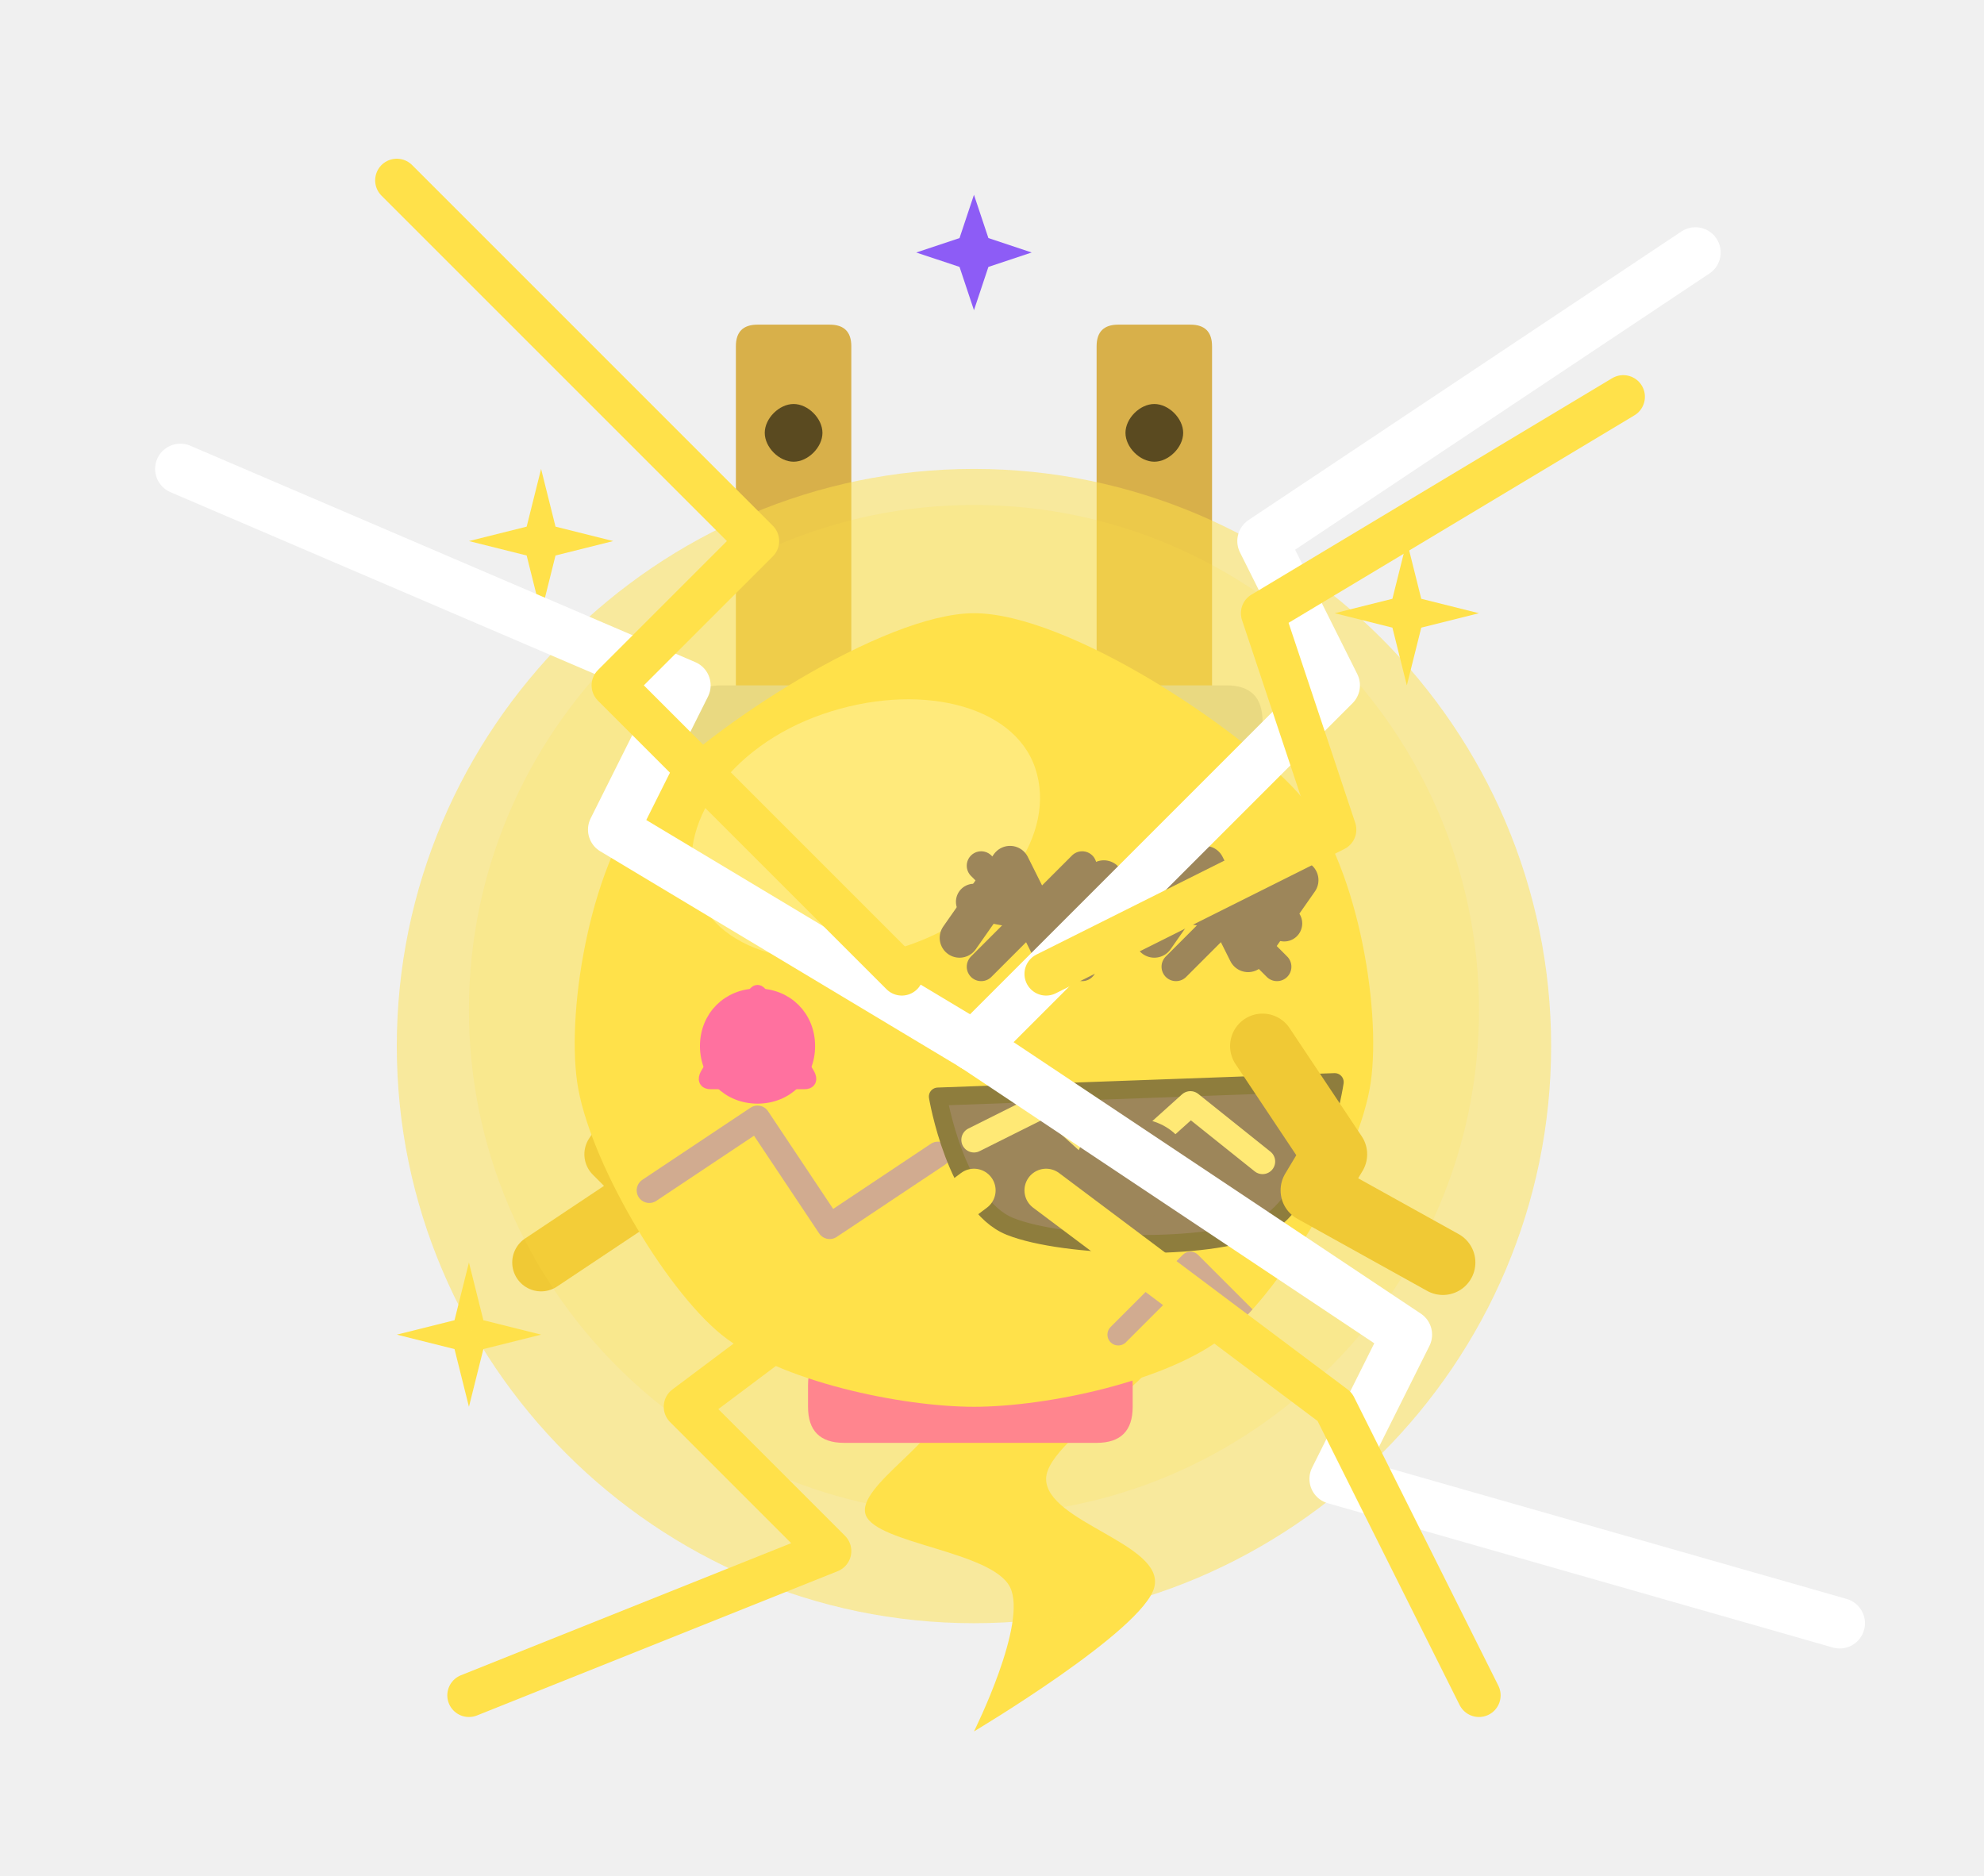
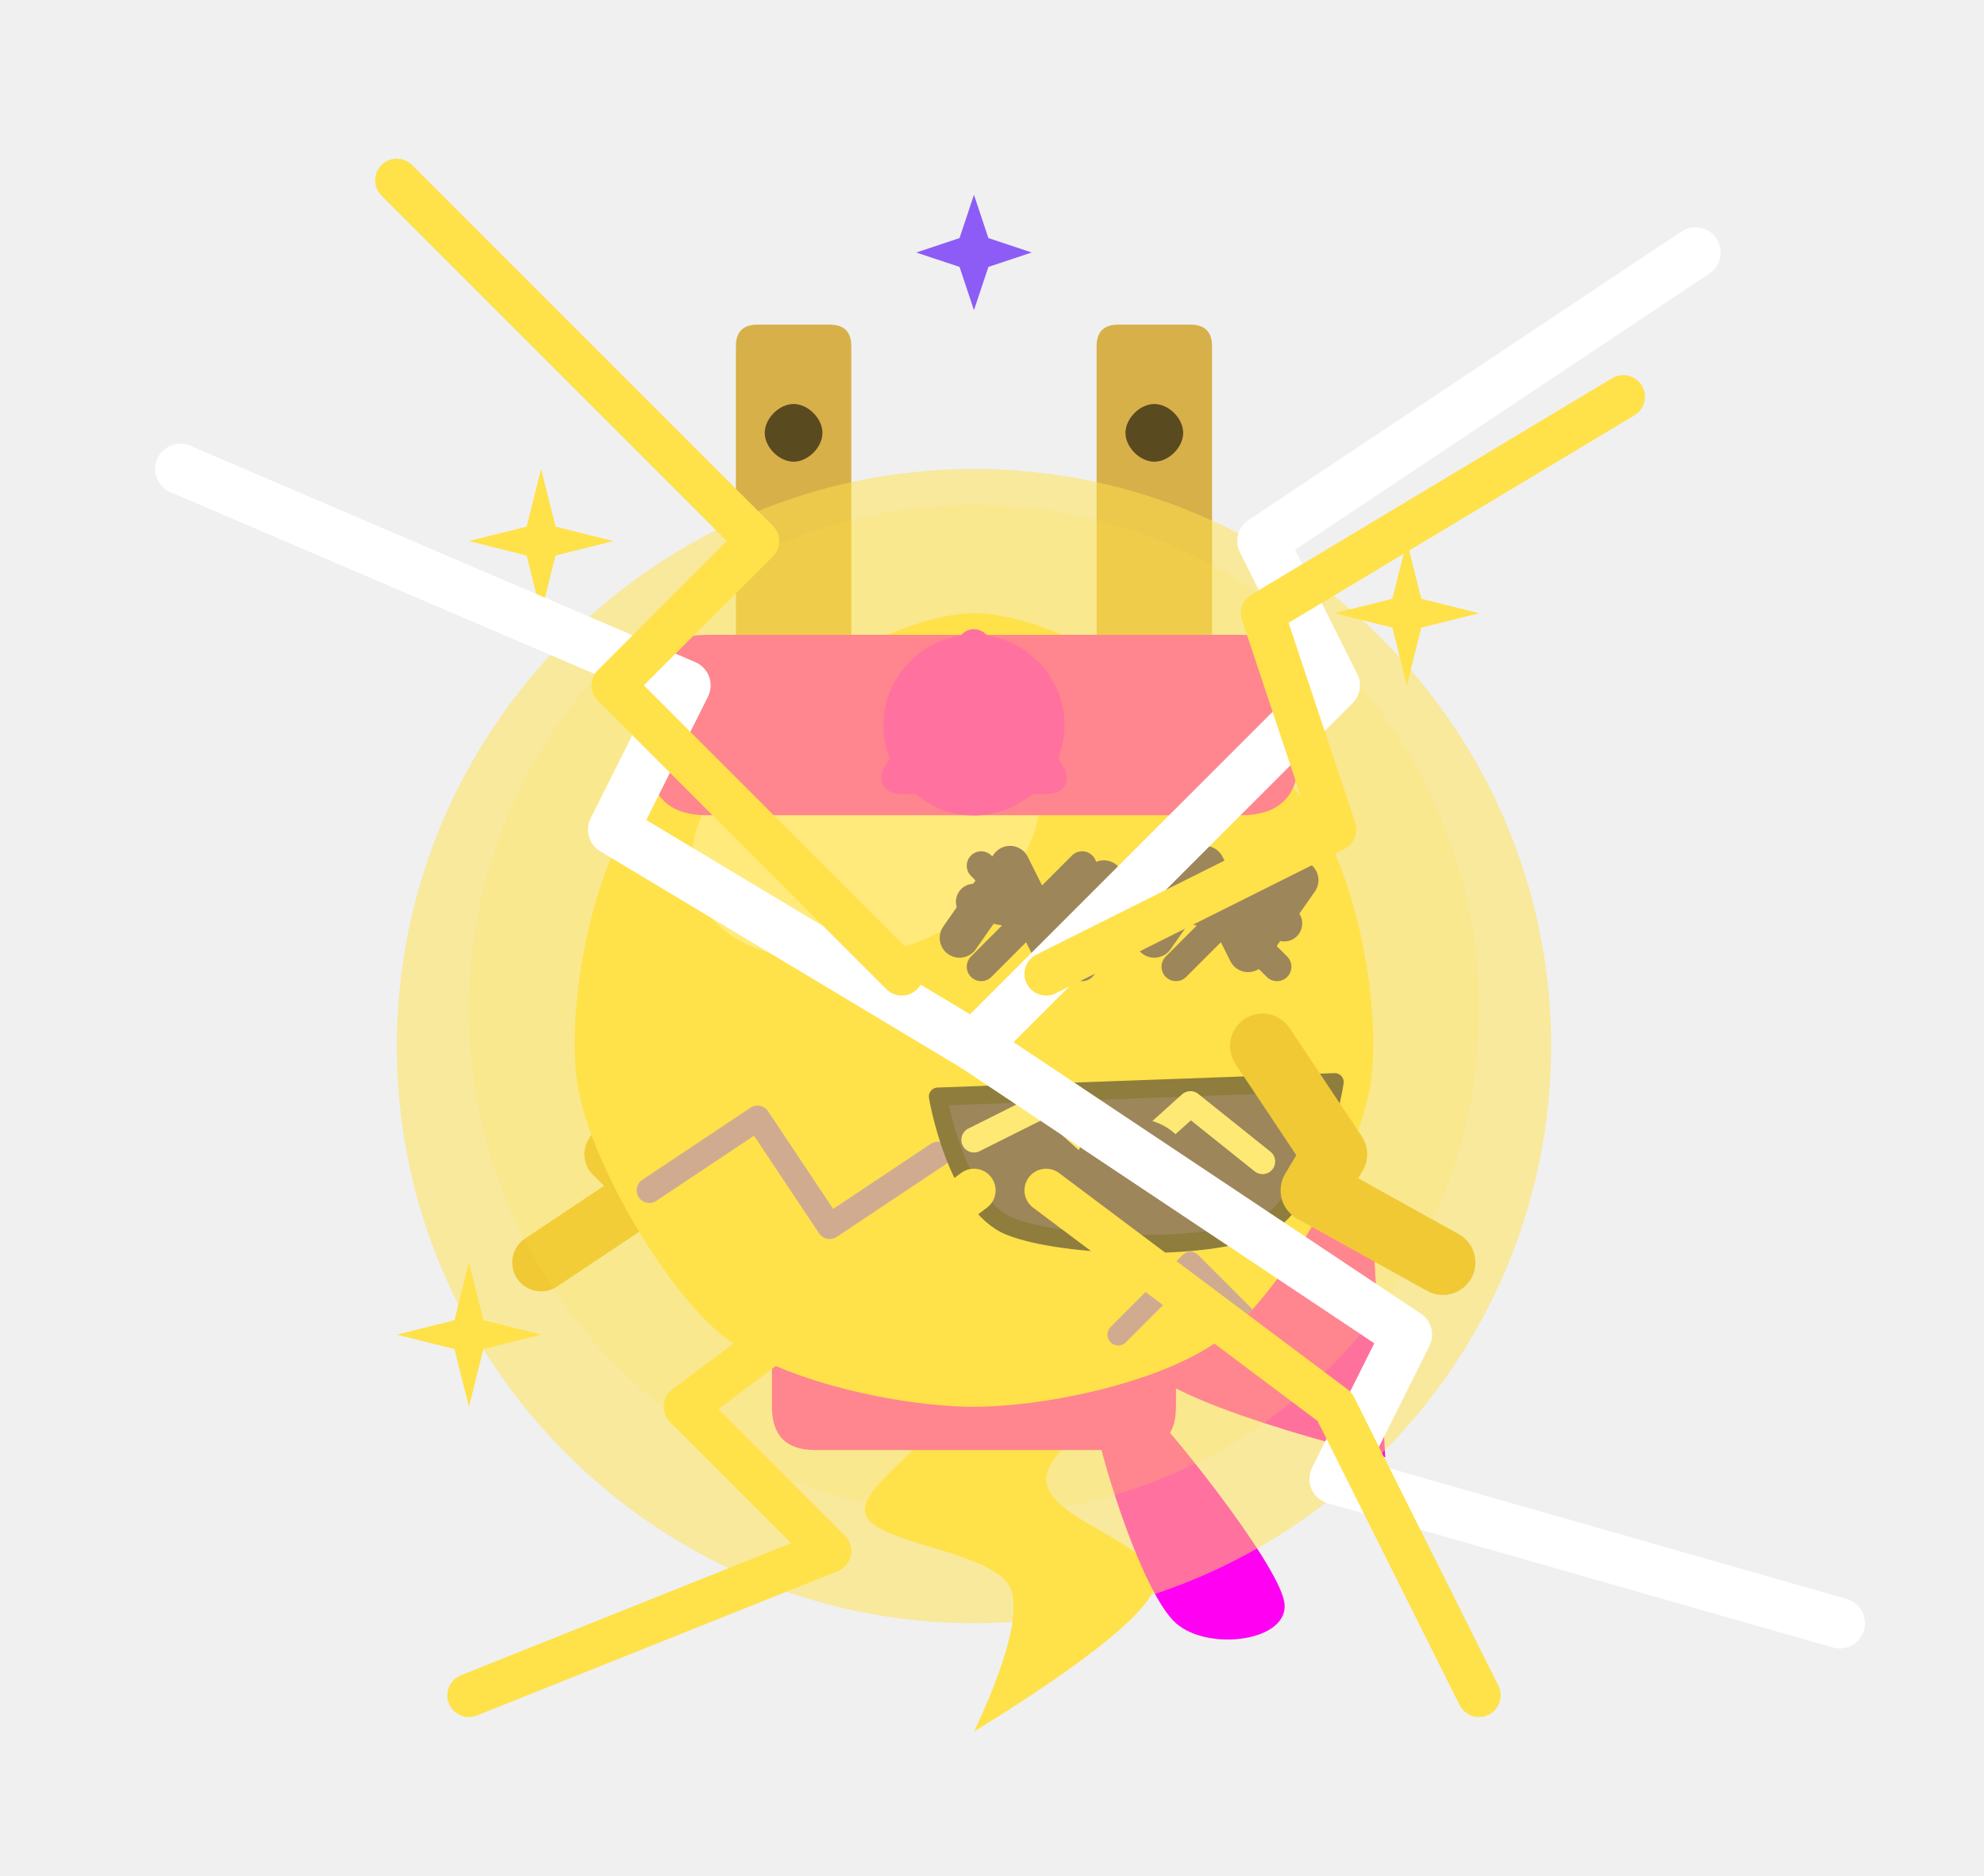
<svg xmlns="http://www.w3.org/2000/svg" viewBox="-27 -49 55 52" width="165" height="156" data-character="electro-spirit" data-mu="50" data-rig="hover">
  <defs>
    <clipPath id="electro-spirit-c1">
      <path d="M0 -32C2.6 -32 7.4 -28.8 9 -27C10.6 -25.2 11.3 -21.1 11 -19C10.7 -16.9 8.6 -13.3 7 -12C5.4 -10.7 2 -10 0 -10C-2 -10 -5.4 -10.7 -7 -12C-8.6 -13.3 -10.7 -16.9 -11 -19C-11.3 -21.1 -10.6 -25.2 -9 -27C-7.4 -28.8 -2.5 -32 0 -32Z" />
    </clipPath>
    <clipPath id="electro-spirit-c2">
      <path d="M-1 -18.6L10 -19C10 -19 9.5 -15.7 8 -15C6.5 -14.3 2.5 -14.4 1 -15C-0.5 -15.6 -1 -18.6 -1 -18.6Z" />
    </clipPath>
  </defs>
  <g data-part="tail" data-bone="trail" data-z="4" data-zb="40" data-state="idle,walk,attack,hit,spawn,stun,sleep,charge,ability,spawnUnit,whole" data-bb="-6.8 -13.5 13.8 13.3">
    <path d="M-5 -12C-4 -12.3 3.8 -12.7 5 -12C6.2 -11.3 2 -9.2 2 -8C2 -6.8 5.3 -6.2 5 -5C4.7 -3.8 0 -1 0 -1C0 -1 1.5 -4 1 -5C0.5 -6 -2.7 -6.2 -3 -7C-3.3 -7.8 -0.7 -9.2 -1 -10C-1.3 -10.8 -6 -11.7 -5 -12Z" fill="#ffe14a" data-mat="flat" data-bb="-6 -12.7 12.2 11.7" data-hi="0.3" />
  </g>
-   <g data-part="tailBand" data-bone="trail" data-z="4.5" data-zb="40.5" data-team="1" data-state="idle,walk,attack,hit,spawn,stun,sleep,charge,ability,spawnUnit,whole" data-bb="-4.8 -11.8 9.4 3">
-     <path d="M-3.6 -11.6L3.4 -11.6Q4.4 -11.6 4.4 -10.6L4.4 -10Q4.4 -9 3.4 -9L-3.6 -9Q-4.6 -9 -4.6 -10L-4.6 -10.6Q-4.6 -11.6 -3.6 -11.6Z" fill="#ff00f1" data-mat="cloth" data-bb="-4.6 -11.6 9 2.6" data-line="#ff00f4" data-lw="0.4" />
+   <g data-part="tailBand" data-bone="trail" data-z="4.5" data-zb="40.5" data-team="1" data-state="idle,walk,attack,hit,spawn,stun,sleep,charge,ability,spawnUnit,whole" data-bb="-5.8 -16.2 17.4 13.2">
+     <path d="M-4.4 -12.6L4.4 -12.6Q5.6 -12.6 5.6 -11.4L5.6 -10Q5.6 -8.8 4.4 -8.8L-4.4 -8.8Q-5.6 -8.8 -5.6 -10L-5.6 -11.4Q-5.6 -12.6 -4.4 -12.6Z" fill="#ff00f1" data-mat="cloth" data-bb="-5.6 -12.6 11.2 3.8" data-line="#ff00f4" data-lw="0.4" />
+     <path d="M4.6 -11.4C4.5 -12.6 11 -16 11 -16L11.4 -8.6C11.4 -8.6 4.7 -10.2 4.6 -11.4Z" fill="#ff00f1" data-mat="cloth" data-bb="4.5 -16 6.9 7.4" data-line="#ff00f4" data-lw="0.4" />
+     <path d="M4.4 -10.4C5.3 -9.6 8.4 -5.7 8.6 -4.6C8.8 -3.5 6.5 -3.2 5.6 -4C4.7 -4.8 3.6 -8.3 3.4 -9.4C3.2 -10.5 3.5 -11.2 4.4 -10.4Z" fill="#ff00f3" data-mat="cloth" data-bb="3.2 -11.2 5.6 8" data-line="#ff00f4" data-lw="0.4" />
  </g>
  <g data-part="armB" data-bone="armB" data-z="8" data-zb="36" data-state="idle,walk,attack,hit,spawn,stun,sleep,charge,ability,spawnUnit,whole" data-bb="-12.8 -20.8 5.6 7.6">
    <path d="M-8 -20L-10 -17L-9 -16L-12 -14" fill="none" stroke="#e0b020" stroke-width="1.6" stroke-linecap="round" stroke-linejoin="round" />
  </g>
  <g data-part="prongs" data-bone="hat" data-z="17" data-zb="17" data-sig="1" data-state="idle,walk,attack,hit,spawn,stun,sleep,charge,ability,spawnUnit,whole" data-bb="-8.8 -40.8 17.6 14.6">
    <path d="M-6 -40L-4 -40Q-3.4 -40 -3.4 -39.4L-3.4 -28.6Q-3.4 -28 -4 -28L-6 -28Q-6.6 -28 -6.6 -28.6L-6.6 -39.4Q-6.6 -40 -6 -40Z" fill="#d8b04a" data-mat="gold" data-bb="-6.6 -40 3.2 12" data-hi="0.9" />
    <path d="M-4.2 -37C-4.2 -36.6 -4.6 -36.2 -5 -36.2C-5.4 -36.2 -5.8 -36.6 -5.8 -37C-5.8 -37.4 -5.4 -37.8 -5 -37.8C-4.6 -37.8 -4.2 -37.4 -4.2 -37Z" fill="#5a4a20" data-lod="1" />
    <path d="M4 -40L6 -40Q6.6 -40 6.6 -39.4L6.6 -28.6Q6.6 -28 6 -28L4 -28Q3.4 -28 3.4 -28.6L3.4 -39.4Q3.4 -40 4 -40Z" fill="#d8b04a" data-mat="gold" data-bb="3.4 -40 3.2 12" data-hi="0.9" />
    <path d="M5.8 -37C5.8 -36.6 5.4 -36.2 5 -36.2C4.6 -36.2 4.2 -36.6 4.2 -37C4.2 -37.4 4.6 -37.8 5 -37.8C5.4 -37.8 5.8 -37.4 5.8 -37Z" fill="#5a4a20" data-lod="1" />
    <path d="M-7 -30L7 -30Q8 -30 8 -29L8 -28Q8 -27 7 -27L-7 -27Q-8 -27 -8 -28L-8 -29Q-8 -30 -7 -30Z" fill="#c8ccd2" data-mat="metal" data-bb="-8 -30 16 3" data-hi="0.8" />
  </g>
  <g data-part="body" data-bone="body" data-z="18" data-zb="18" data-state="idle,walk,attack,hit,spawn,stun,sleep,charge,ability,spawnUnit,whole" data-bb="-11.6 -32.3 23.2 22.6">
    <path d="M0 -32C2.6 -32 7.4 -28.8 9 -27C10.6 -25.2 11.3 -21.1 11 -19C10.7 -16.9 8.6 -13.3 7 -12C5.4 -10.7 2 -10 0 -10C-2 -10 -5.4 -10.7 -7 -12C-8.6 -13.3 -10.7 -16.9 -11 -19C-11.3 -21.1 -10.6 -25.2 -9 -27C-7.4 -28.8 -2.5 -32 0 -32Z" fill="#ffe14a" data-mat="flat" data-bb="-11.3 -32 22.6 22" data-line="#e0b020" data-lw="0.6" />
    <g clip-path="url(#electro-spirit-c1)">
      <path d="M1.7 -27.7C2.3 -25.9 0.8 -23.7 -1.8 -22.8C-4.4 -21.9 -7.1 -22.5 -7.7 -24.3C-8.3 -26.1 -6.8 -28.3 -4.2 -29.2C-1.6 -30.1 1.1 -29.5 1.7 -27.7Z" fill="#fffbe0" opacity="0.8" />
      <g data-lod="1">
        <path d="M-9 -16L-6 -18L-4 -15L-1 -17" fill="none" stroke="#8d5cf6" stroke-width="0.7" stroke-linecap="round" stroke-linejoin="round" />
        <path d="M4 -12L6 -14L8 -12" fill="none" stroke="#8d5cf6" stroke-width="0.6" stroke-linecap="round" stroke-linejoin="round" />
      </g>
    </g>
  </g>
+   <g data-part="plugCap" data-bone="hat" data-z="18.4" data-zb="18.4" data-team="1" data-state="idle,walk,attack,hit,spawn,stun,sleep,charge,ability,spawnUnit,whole" data-bb="-9.2 -31.6 18.4 5.4">
+     <path d="M-7.4 -31.4L7.4 -31.4Q9 -31.4 9 -29.8L9 -28Q9 -26.4 7.4 -26.4L-7.4 -26.4Q-9 -26.4 -9 -28L-9 -29.8Q-9 -31.4 -7.4 -31.4Z" fill="#ff00f1" data-mat="cloth" data-bb="-9 -31.4 18 5" data-line="#ff00f4" data-hi="0.5" data-lw="0.4" />
+   </g>
  <g data-part="aura" data-bone="body" data-z="18.5" data-zb="18.5" data-glow="1" data-state="idle,walk,attack,hit,spawn,stun,sleep,charge,ability,spawnUnit,whole" data-bb="-14 -35 28 28">
    <path d="M14 -21C14 -13.3 7.7 -7 0 -7C-7.7 -7 -14 -13.3 -14 -21C-14 -28.7 -7.7 -35 0 -35C7.7 -35 14 -28.7 14 -21Z" fill="#ffe14a" opacity="0.18" />
  </g>
-   <g data-part="emblem.blue" data-bone="body" data-z="19" data-zb="19" data-lod="0" data-team="1" data-team-only="blue" data-state="idle,walk,attack,hit,spawn,stun,sleep,charge,ability,spawnUnit,whole" data-bb="-7.6 -21.6 3.2 3.2">
-     <path d="M-4.6 -20C-4.6 -19.2 -5.2 -18.6 -6 -18.6C-6.8 -18.6 -7.4 -19.2 -7.4 -20C-7.4 -20.8 -6.8 -21.4 -6 -21.4C-5.2 -21.4 -4.6 -20.8 -4.6 -20Z" fill="#ff00f5" stroke="#ff00f4" stroke-width="0.392" stroke-linejoin="round" />
+   <g data-part="emblem.blue" data-bone="hat" data-z="18.6" data-zb="18.6" data-lod="0" data-team="1" data-team-only="blue" data-state="idle,walk,attack,hit,spawn,stun,sleep,charge,ability,spawnUnit,whole" data-bb="-2.5 -31.4 5 5">
+     <path d="M2.2 -28.9C2.2 -27.7 1.2 -26.7 0 -26.7C-1.2 -26.7 -2.2 -27.7 -2.2 -28.9C-2.2 -30.1 -1.2 -31.1 0 -31.1C1.2 -31.1 2.2 -30.1 2.2 -28.9Z" fill="#ff00f5" stroke="#ff00f4" stroke-width="0.616" stroke-linejoin="round" />
  </g>
-   <g data-part="emblem.red" data-bone="body" data-z="19" data-zb="19" data-lod="0" data-team="1" data-team-only="red" data-state="idle,walk,attack,hit,spawn,stun,sleep,charge,ability,spawnUnit,whole" data-bb="-7.7 -21.8 3.5 3">
-     <path d="M-6.1 -21.4Q-6 -21.6 -5.9 -21.4L-4.6 -19.2Q-4.5 -19 -4.7 -19L-7.3 -19Q-7.5 -19 -7.4 -19.2Z" fill="#ff00f5" stroke="#ff00f4" stroke-width="0.392" stroke-linejoin="round" />
+   <g data-part="emblem.red" data-bone="hat" data-z="18.6" data-zb="18.6" data-lod="0" data-team="1" data-team-only="red" data-state="idle,walk,attack,hit,spawn,stun,sleep,charge,ability,spawnUnit,whole" data-bb="-2.7 -31.7 5.4 4.8">
+     <path d="M-0.2 -31.1Q0 -31.4 0.2 -31.1L2.2 -27.6Q2.4 -27.3 2 -27.3L-2 -27.3Q-2.4 -27.3 -2.2 -27.6Z" fill="#ff00f5" stroke="#ff00f4" stroke-width="0.616" stroke-linejoin="round" />
  </g>
  <g data-part="face.idle" data-bone="body" data-z="20" data-view="front" data-expr="idle,sleep,attack,ability" data-state="idle,walk,attack,hit,spawn,stun,sleep,charge,ability,spawnUnit,whole" data-bb="-1.2 -25.5 11.5 11.5">
    <path d="M-0.4 -23L1 -25L2.2 -22.6L3.6 -24.6" fill="none" stroke="#3a2a6a" stroke-width="1.1" stroke-linecap="round" stroke-linejoin="round" />
    <path d="M5 -23L6.4 -25L7.6 -22.6L9 -24.6" fill="none" stroke="#3a2a6a" stroke-width="1.1" stroke-linecap="round" stroke-linejoin="round" />
    <path d="M-1 -18.6L10 -19C10 -19 9.5 -15.7 8 -15C6.5 -14.3 2.5 -14.4 1 -15C-0.5 -15.6 -1 -18.6 -1 -18.6Z" fill="#3a2a6a" stroke="#1c1830" stroke-width="0.5" stroke-linejoin="round" />
    <g clip-path="url(#electro-spirit-c2)">
      <path d="M0 -17.4L2 -18.4L4 -16.6L6 -18.4L8 -16.8" fill="none" stroke="#fff0a0" stroke-width="0.7" stroke-linecap="round" stroke-linejoin="round" />
    </g>
  </g>
  <g data-part="face.hurt" data-bone="body" data-z="20" data-view="front" data-expr="hurt,stun" data-state="idle,walk,attack,hit,spawn,stun,sleep,charge,ability,spawnUnit,whole" data-bb="-0.5 -24.5 9.6 9.3">
    <path d="M0 -24L3.2 -23.4" fill="none" stroke="#3a2a6a" stroke-width="1" stroke-linecap="round" stroke-linejoin="round" />
    <path d="M5.4 -24L8.6 -23.4" fill="none" stroke="#3a2a6a" stroke-width="1" stroke-linecap="round" stroke-linejoin="round" />
    <path d="M6 -16.6C6 -15.8 5.3 -15.2 4.4 -15.2C3.5 -15.2 2.8 -15.8 2.8 -16.6C2.8 -17.4 3.5 -18 4.4 -18C5.3 -18 6 -17.4 6 -16.6Z" fill="#3a2a6a" />
  </g>
  <g data-part="face.death" data-bone="body" data-z="20" data-view="front" data-expr="death" data-state="idle,walk,attack,hit,spawn,stun,sleep,charge,ability,spawnUnit,whole" data-bb="-0.2 -25.4 9 3.6">
    <path d="M0.2 -25L3 -22.2" fill="none" stroke="#3a2a6a" stroke-width="0.8" stroke-linecap="round" stroke-linejoin="round" />
    <path d="M3 -25L0.2 -22.2" fill="none" stroke="#3a2a6a" stroke-width="0.8" stroke-linecap="round" stroke-linejoin="round" />
    <path d="M5.6 -25L8.4 -22.2" fill="none" stroke="#3a2a6a" stroke-width="0.8" stroke-linecap="round" stroke-linejoin="round" />
    <path d="M8.4 -25L5.6 -22.2" fill="none" stroke="#3a2a6a" stroke-width="0.8" stroke-linecap="round" stroke-linejoin="round" />
  </g>
  <g data-part="armF" data-bone="armF" data-z="28" data-zb="6" data-state="idle,walk,attack,hit,spawn,stun,sleep,charge,ability,spawnUnit,whole" data-bb="7.1 -20.9 6.8 7.8">
    <path d="M8 -20L10 -17L9.4 -16L13 -14" fill="none" stroke="#e0b020" stroke-width="1.8" stroke-linecap="round" stroke-linejoin="round" />
  </g>
  <g data-part="sparks" data-bone="root" data-z="50" data-zb="50" data-lod="1" data-glow="1" data-state="idle,walk,flicker" data-bb="-16 -43.6 30 33.6">
    <path d="M-12 -36L-11.6 -34.4L-10 -34L-11.6 -33.6L-12 -32L-12.4 -33.6L-14 -34L-12.4 -34.4Z" fill="#ffe14a" />
    <path d="M12 -34L12.4 -32.4L14 -32L12.4 -31.6L12 -30L11.6 -31.6L10 -32L11.6 -32.4Z" fill="#ffe14a" />
    <path d="M-14 -14L-13.6 -12.4L-12 -12L-13.6 -11.6L-14 -10L-14.4 -11.6L-16 -12L-14.4 -12.4Z" fill="#ffe14a" />
    <path d="M0 -43.6L0.4 -42.4L1.6 -42L0.4 -41.6L0 -40.4L-0.4 -41.6L-1.6 -42L-0.4 -42.4Z" fill="#8d5cf6" />
  </g>
  <g data-part="zap" data-bone="root" data-z="52" data-zb="52" data-glow="1" data-state="muzzle,zap" data-bb="-22.7 -42.7 47.4 39.4">
    <path d="M16 -20C16 -11.2 8.8 -4 0 -4C-8.8 -4 -16 -11.2 -16 -20C-16 -28.8 -8.8 -36 0 -36C8.8 -36 16 -28.8 16 -20Z" fill="#ffe14a" opacity="0.5" />
    <path d="M0 -20L10 -30L8 -34L20 -42" fill="none" stroke="#ffffff" stroke-width="1.4" stroke-linecap="round" stroke-linejoin="round" />
    <path d="M0 -20L-10 -26L-8 -30L-22 -36" fill="none" stroke="#ffffff" stroke-width="1.4" stroke-linecap="round" stroke-linejoin="round" />
    <path d="M0 -20L12 -12L10 -8L24 -4" fill="none" stroke="#ffffff" stroke-width="1.4" stroke-linecap="round" stroke-linejoin="round" />
  </g>
  <g data-part="threads" data-bone="root" data-z="52" data-zb="52" data-glow="1" data-state="threads" data-bb="-16.6 -44.6 35.2 43.2">
    <path d="M-2 -22L-10 -30L-6 -34L-16 -44" fill="none" stroke="#ffe14a" stroke-width="1.2" stroke-linecap="round" stroke-linejoin="round" />
    <path d="M2 -22L10 -26L8 -32L18 -38" fill="none" stroke="#ffe14a" stroke-width="1.2" stroke-linecap="round" stroke-linejoin="round" />
    <path d="M0 -16L-8 -10L-4 -6L-14 -2" fill="none" stroke="#ffe14a" stroke-width="1.2" stroke-linecap="round" stroke-linejoin="round" />
    <path d="M2 -16L10 -10L14 -2" fill="none" stroke="#ffe14a" stroke-width="1.2" stroke-linecap="round" stroke-linejoin="round" />
  </g>
</svg>
